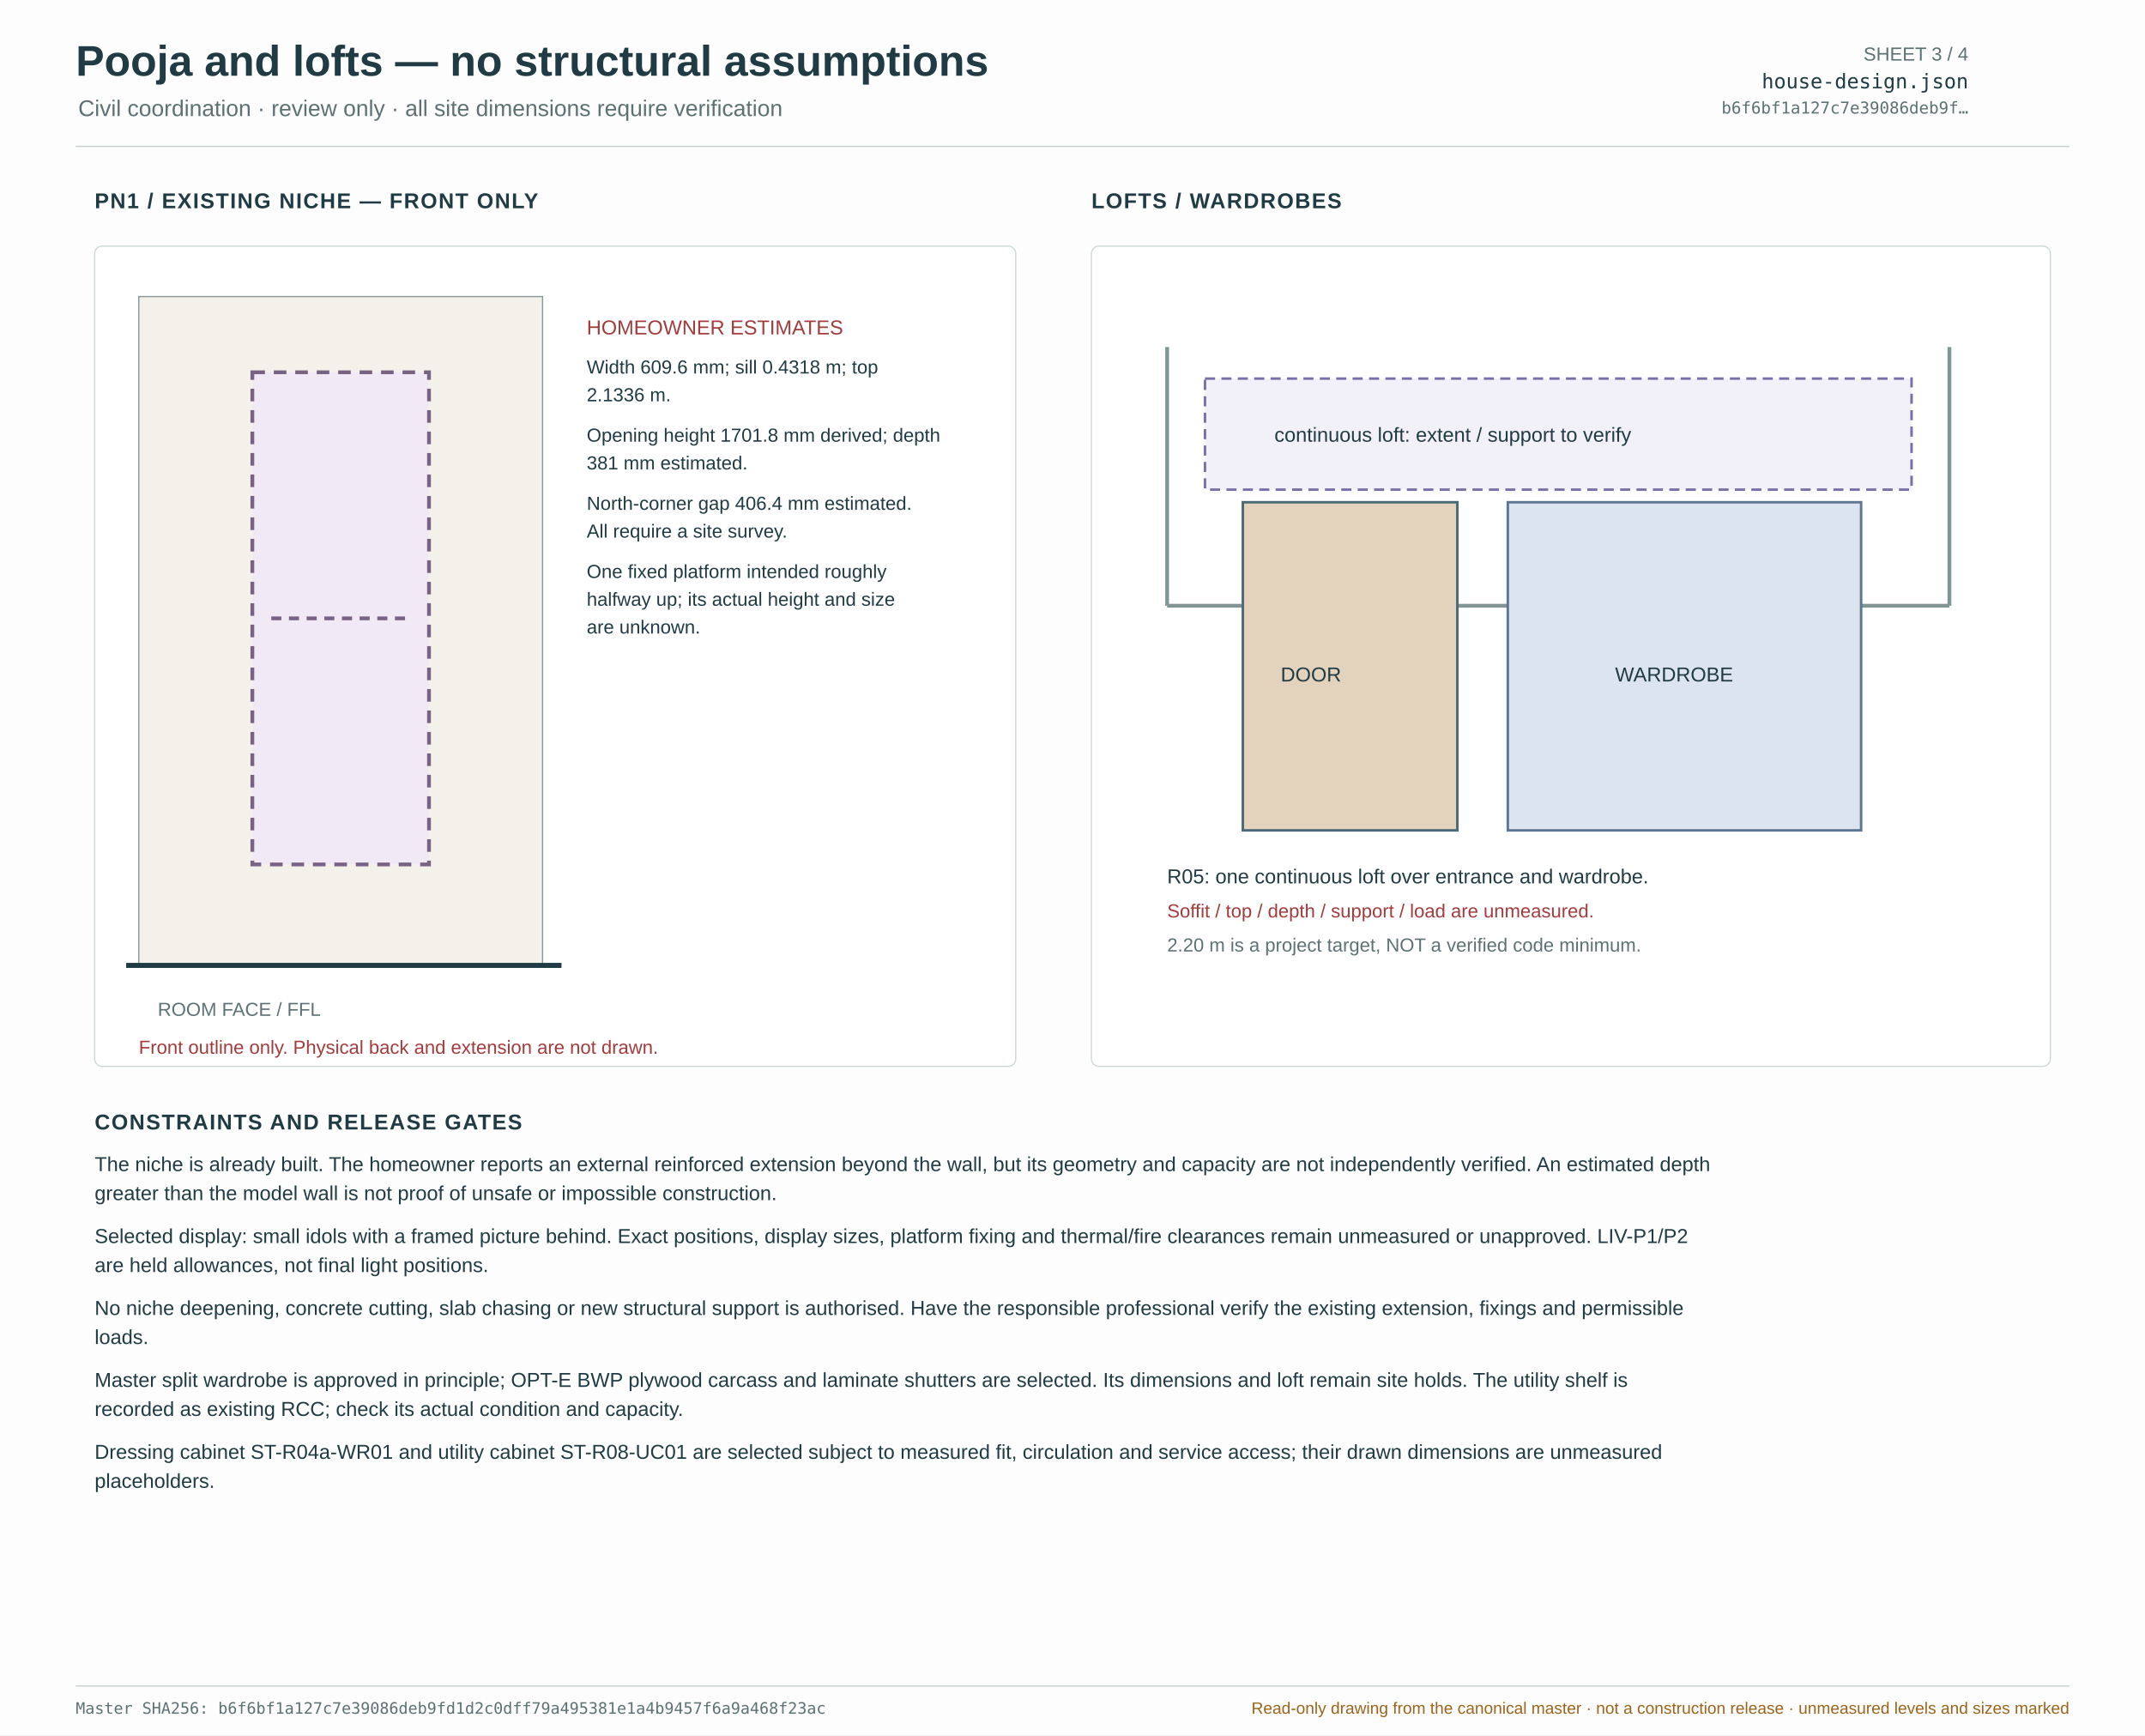
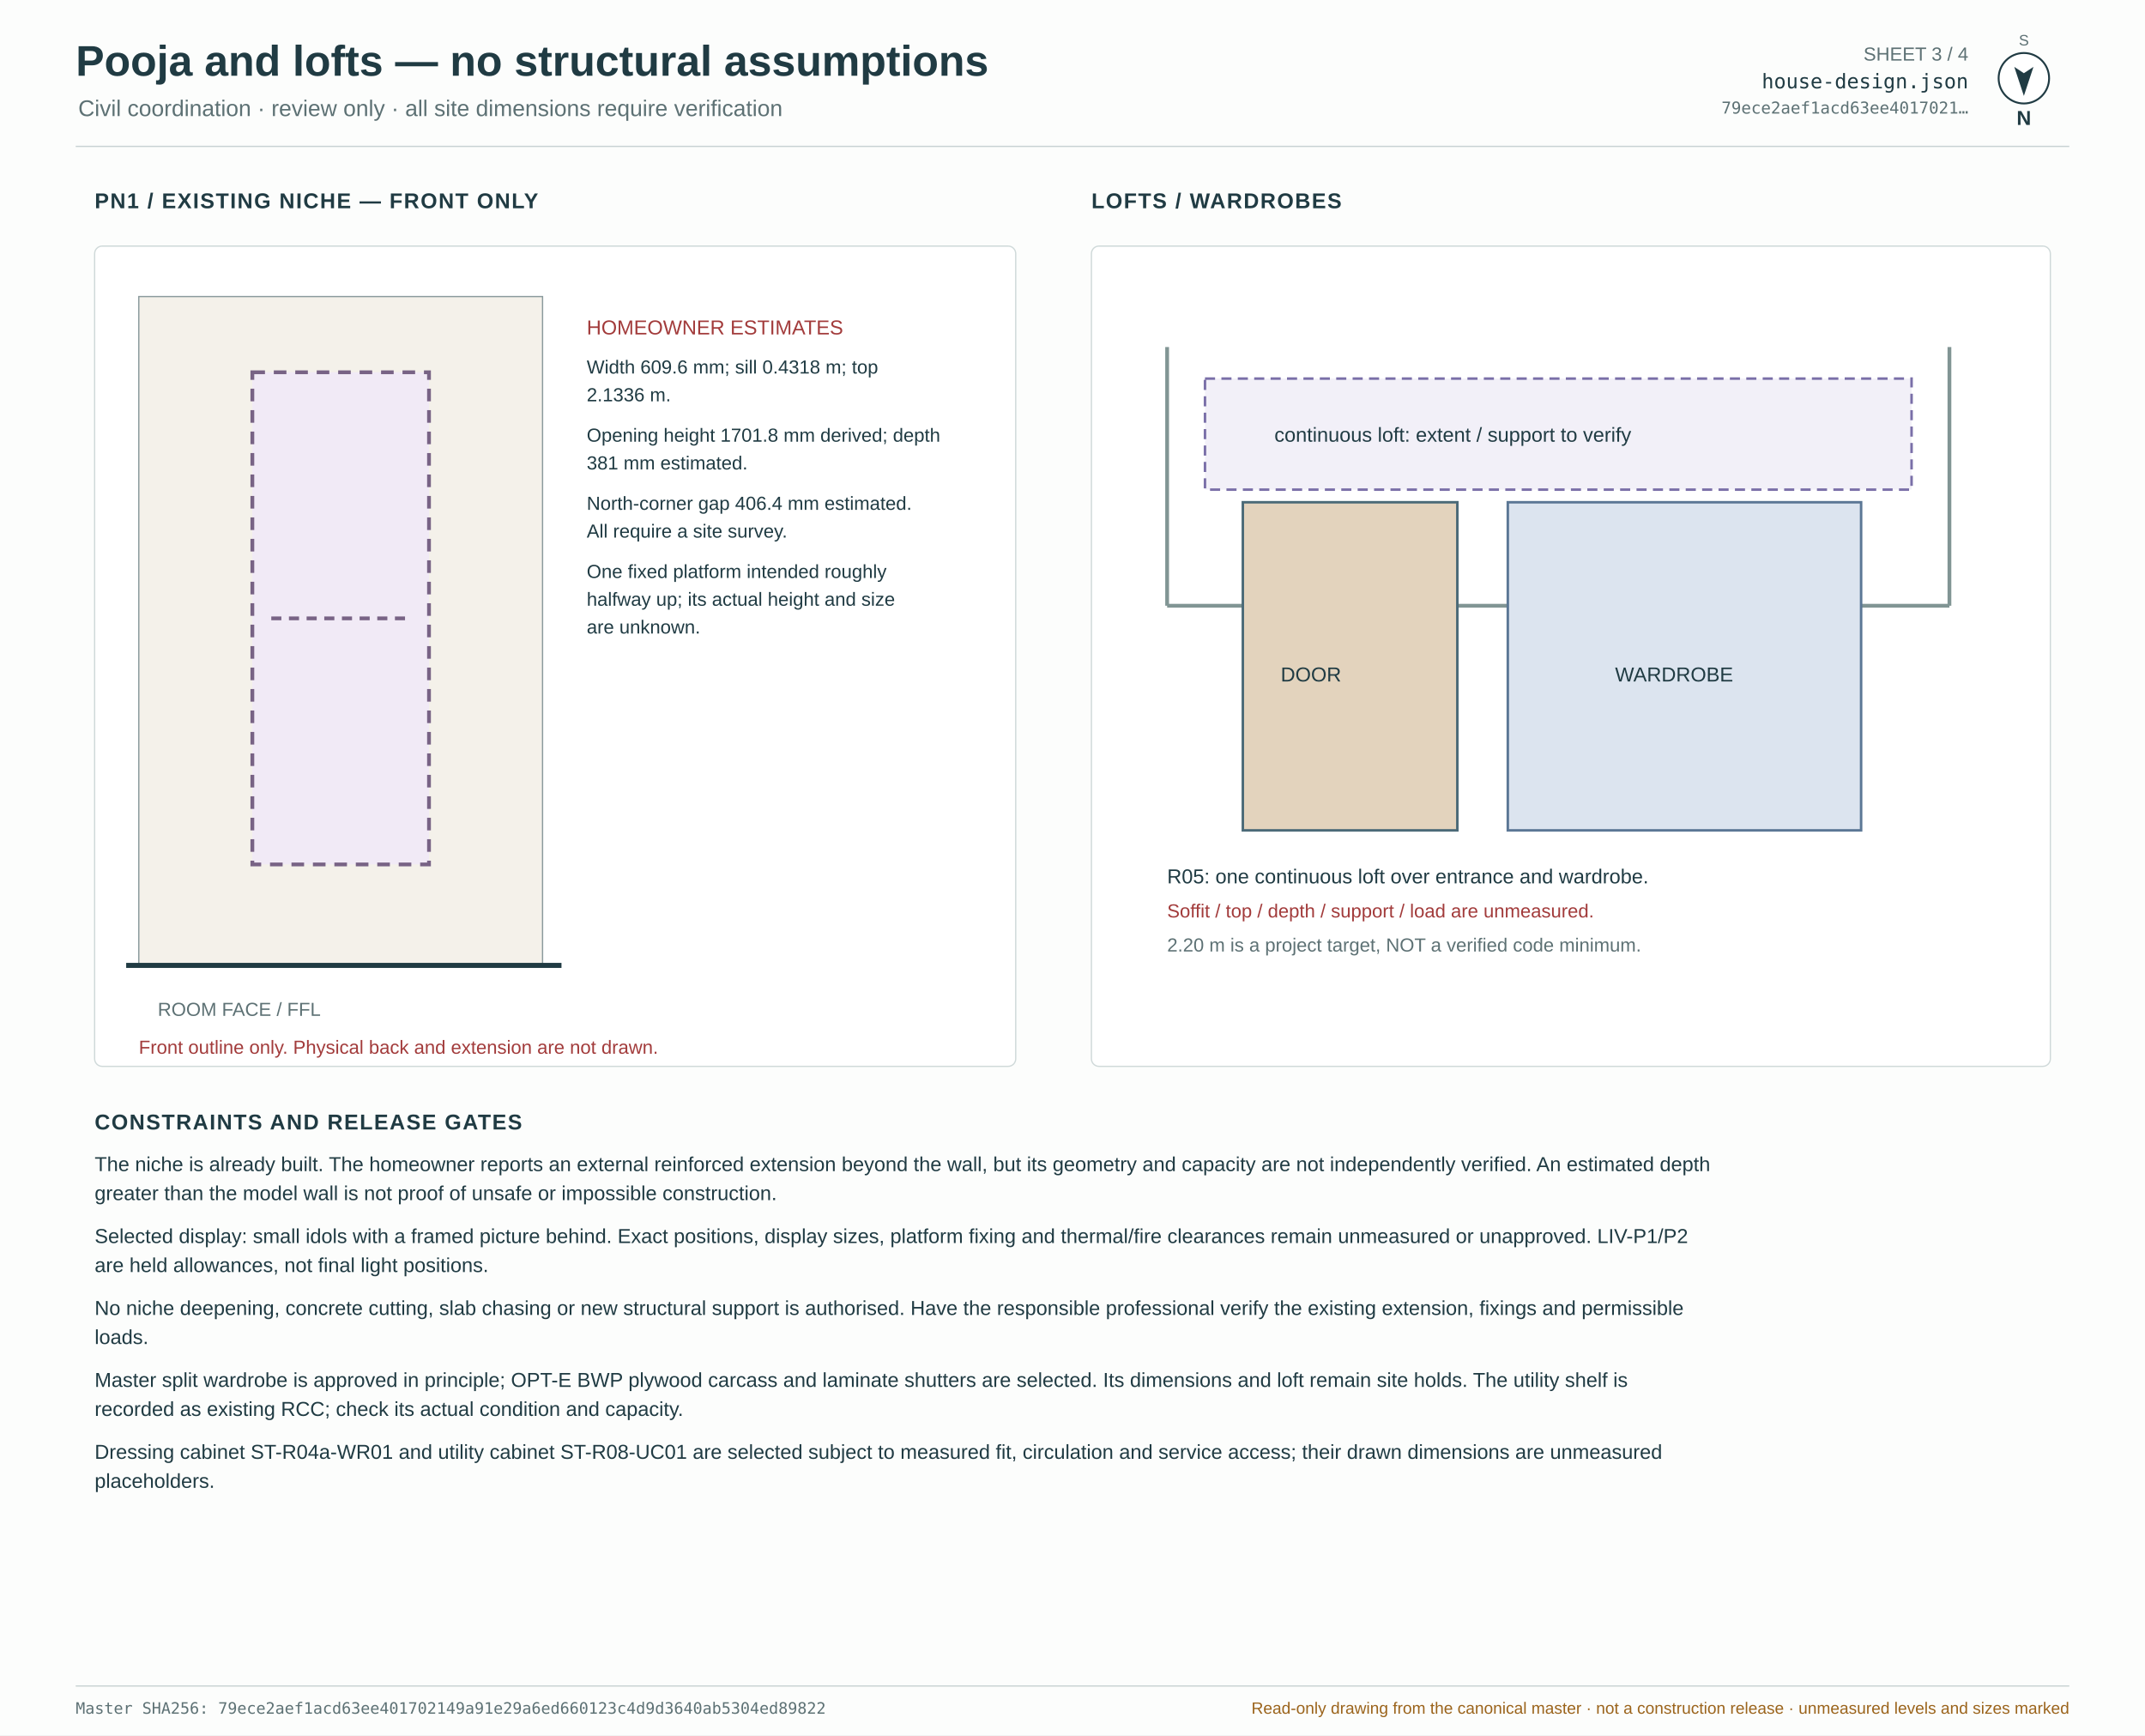
<svg xmlns="http://www.w3.org/2000/svg" width="1700" height="1375" viewBox="0 0 1700 1375" role="img" aria-labelledby="t d">
  <defs>
    <pattern id="hold" width=".10" height=".10" patternUnits="userSpaceOnUse" patternTransform="rotate(45)">
      <rect width=".10" height=".10" fill="#fbf0d7" />
      <path d="M0 0V.10" stroke="#cf9a43" stroke-width=".02" />
    </pattern>
    <pattern id="zone" width=".09" height=".09" patternUnits="userSpaceOnUse" patternTransform="rotate(-45)">
      <rect width=".09" height=".09" fill="#eaf0f7" />
      <path d="M0 0V.09" stroke="#a9bdd6" stroke-width=".011" />
    </pattern>
    <pattern id="loft" width=".08" height=".08" patternUnits="userSpaceOnUse" patternTransform="rotate(45)">
      <rect width=".08" height=".08" fill="#f2f0f8" />
      <path d="M0 0V.08" stroke="#b9b1d3" stroke-width=".010" />
    </pattern>
    <pattern id="beam" width=".08" height=".08" patternUnits="userSpaceOnUse" patternTransform="rotate(45)">
      <rect width=".08" height=".08" fill="#ecd9bd" />
      <path d="M0 0V.08" stroke="#c49a5c" stroke-width=".012" />
    </pattern>
    <pattern id="feature" width=".06" height=".06" patternUnits="userSpaceOnUse" patternTransform="rotate(90)">
      <rect width=".06" height=".06" fill="#bfe0dc" />
      <path d="M0 0V.06" stroke="#5aa39b" stroke-width=".012" />
    </pattern>
    <pattern id="plain" width=".15" height=".15" patternUnits="userSpaceOnUse">
      <rect width=".15" height=".15" fill="#f3f6f6" />
      <path d="M0 0H.15V.15" fill="none" stroke="#d6dfdf" stroke-width=".006" />
    </pattern>
    <pattern id="nowall" width=".12" height=".12" patternUnits="userSpaceOnUse" patternTransform="rotate(45)">
      <rect width=".12" height=".12" fill="#fafafa" />
      <path d="M0 0V.12" stroke="#d9d9d9" stroke-width=".008" />
    </pattern>
    <marker id="arrow" viewBox="0 0 10 10" refX="9" refY="5" markerWidth="5" markerHeight="5" orient="auto-start-reverse">
      <path d="M0 0L10 5L0 10z" fill="#466c92" />
    </marker>
  </defs>
  <style>text{font-family:"Segoe UI",Arial,sans-serif;fill:#203b43}
.mono{font-family:Consolas,monospace}.muted{fill:#5d7174}.green{fill:#266c5c}.blue{fill:#3d6288}.amber{fill:#9b641c}.red{fill:#a23b3b}
.title{font-size:34px;font-weight:600}.sub{font-size:18px}.sect{font-size:17px;font-weight:650;letter-spacing:1px}
.halo{paint-order:stroke;stroke:#fff;stroke-linejoin:round}</style>
  <rect width="1700" height="1375" fill="#fcfdfc" />
  <text x="60.00" y="60.00" font-size="34" class="title" text-anchor="start">Pooja and lofts — no structural assumptions</text>
  <text x="62.00" y="92.00" font-size="18" class="muted sub" text-anchor="start">Civil coordination · review only · all site dimensions require verification</text>
  <text x="1560.00" y="48.00" font-size="15" class="muted" text-anchor="end">SHEET 3 / 4</text>
  <text x="1560.00" y="70.00" font-size="16" class="mono" text-anchor="end">house-design.json</text>
-   <text x="1560.00" y="90.00" font-size="13" class="mono muted" text-anchor="end">b6f6bf1a127c7e39086deb9f…</text>
+   <text x="1560.00" y="90.00" font-size="13" class="mono muted" text-anchor="end">79ece2aef1acd63ee4017021…</text>
+   <g id="north-arrow" data-north="sheet-bottom" transform="translate(1604 62)">
+     <circle r="20" fill="#fff" stroke="#203b43" stroke-width="1.5" />
+     <path d="M0 14L7.6 -9.0L0 -4.0L-7.6 -9.0Z" fill="#203b43" />
+     <text y="37" font-size="16" font-weight="700" text-anchor="middle">N</text>
+     <text y="-26" font-size="12" class="muted" text-anchor="middle">S</text>
+   </g>
  <path d="M60 116H1640" stroke="#c8d2d3" />
  <text x="75.00" y="165.00" font-size="18" class="sect" text-anchor="start">PN1 / EXISTING NICHE — FRONT ONLY</text>
  <rect x="75" y="195" width="730" height="650" fill="#fff" stroke="#cfd9d9" rx="6" />
  <rect x="110" y="235" width="320" height="530" fill="#f4f1ea" stroke="#8a9a9c" />
  <rect x="200" y="295" width="140" height="390" fill="#f1eaf6" stroke="#786385" stroke-width="3" stroke-dasharray="10 7" />
  <path d="M215 490H325" stroke="#786385" stroke-width="3" stroke-dasharray="8 6" />
  <path d="M100 765H445" stroke="#203b43" stroke-width="4" />
  <text x="125.00" y="805.00" font-size="15" class="muted" text-anchor="start">ROOM FACE / FFL</text>
  <text x="465.00" y="265.00" font-size="16" class="red" text-anchor="start">HOMEOWNER ESTIMATES</text>
  <text x="465.00" y="296.00" font-size="15" class="" text-anchor="start">Width 609.6 mm; sill 0.4318 m; top</text>
  <text x="465.00" y="318.00" font-size="15" class="" text-anchor="start">2.1336 m.</text>
  <text x="465.00" y="350.00" font-size="15" class="" text-anchor="start">Opening height 1701.8 mm derived; depth</text>
  <text x="465.00" y="372.00" font-size="15" class="" text-anchor="start">381 mm estimated.</text>
  <text x="465.00" y="404.00" font-size="15" class="" text-anchor="start">North-corner gap 406.4 mm estimated.</text>
  <text x="465.00" y="426.00" font-size="15" class="" text-anchor="start">All require a site survey.</text>
  <text x="465.00" y="458.00" font-size="15" class="" text-anchor="start">One fixed platform intended roughly</text>
  <text x="465.00" y="480.00" font-size="15" class="" text-anchor="start">halfway up; its actual height and size</text>
  <text x="465.00" y="502.00" font-size="15" class="" text-anchor="start">are unknown.</text>
  <text x="110.00" y="835.00" font-size="15" class="red" text-anchor="start">Front outline only. Physical back and extension are not drawn.</text>
  <text x="865.00" y="165.00" font-size="18" class="sect" text-anchor="start">LOFTS / WARDROBES</text>
  <rect x="865" y="195" width="760" height="650" fill="#fff" stroke="#cfd9d9" rx="6" />
  <path d="M925 480H1545M925 275V480M1545 275V480" fill="none" stroke="#819594" stroke-width="3" />
  <rect x="955" y="300" width="560" height="88" fill="#f2f0f8" stroke="#7a6fa8" stroke-width="2" stroke-dasharray="8 5" />
  <rect x="985" y="398" width="170" height="260" fill="#e3d3bd" stroke="#4b6a78" stroke-width="2" />
  <rect x="1195" y="398" width="280" height="260" fill="#dce4ef" stroke="#5b7795" stroke-width="2" />
  <text x="1010.00" y="350.00" font-size="16" class="" text-anchor="start">continuous loft: extent / support to verify</text>
  <text x="1015.00" y="540.00" font-size="16" class="" text-anchor="start">DOOR</text>
  <text x="1280.00" y="540.00" font-size="16" class="" text-anchor="start">WARDROBE</text>
  <text x="925.00" y="700.00" font-size="16" class="" text-anchor="start">R05: one continuous loft over entrance and wardrobe.</text>
  <text x="925.00" y="727.00" font-size="15" class="red" text-anchor="start">Soffit / top / depth / support / load are unmeasured.</text>
  <text x="925.00" y="754.00" font-size="15" class="muted" text-anchor="start">2.20 m is a project target, NOT a verified code minimum.</text>
  <text x="75.00" y="895.00" font-size="18" class="sect" text-anchor="start">CONSTRAINTS AND RELEASE GATES</text>
  <text x="75.00" y="928.00" font-size="16" class="" text-anchor="start">The niche is already built. The homeowner reports an external reinforced extension beyond the wall, but its geometry and capacity are not independently verified. An estimated depth</text>
  <text x="75.00" y="951.00" font-size="16" class="" text-anchor="start">greater than the model wall is not proof of unsafe or impossible construction.</text>
  <text x="75.00" y="985.00" font-size="16" class="" text-anchor="start">Selected display: small idols with a framed picture behind. Exact positions, display sizes, platform fixing and thermal/fire clearances remain unmeasured or unapproved. LIV-P1/P2</text>
  <text x="75.00" y="1008.00" font-size="16" class="" text-anchor="start">are held allowances, not final light positions.</text>
  <text x="75.00" y="1042.00" font-size="16" class="" text-anchor="start">No niche deepening, concrete cutting, slab chasing or new structural support is authorised. Have the responsible professional verify the existing extension, fixings and permissible</text>
  <text x="75.00" y="1065.00" font-size="16" class="" text-anchor="start">loads.</text>
  <text x="75.00" y="1099.00" font-size="16" class="" text-anchor="start">Master split wardrobe is approved in principle; OPT-E BWP plywood carcass and laminate shutters are selected. Its dimensions and loft remain site holds. The utility shelf is</text>
  <text x="75.00" y="1122.00" font-size="16" class="" text-anchor="start">recorded as existing RCC; check its actual condition and capacity.</text>
  <text x="75.00" y="1156.00" font-size="16" class="" text-anchor="start">Dressing cabinet ST-R04a-WR01 and utility cabinet ST-R08-UC01 are selected subject to measured fit, circulation and service access; their drawn dimensions are unmeasured</text>
  <text x="75.00" y="1179.00" font-size="16" class="" text-anchor="start">placeholders.</text>
  <path d="M60 1336H1640" stroke="#c8d2d3" />
-   <text x="60.00" y="1358.00" font-size="12.5" class="mono muted" text-anchor="start">Master SHA256: b6f6bf1a127c7e39086deb9fd1d2c0dff79a495381e1a4b9457f6a9a468f23ac</text>
+   <text x="60.00" y="1358.00" font-size="12.5" class="mono muted" text-anchor="start">Master SHA256: 79ece2aef1acd63ee401702149a91e29a6ed660123c4d9d3640ab5304ed89822</text>
  <text x="1640.00" y="1358.00" font-size="13" class="amber" text-anchor="end">Read-only drawing from the canonical master · not a construction release · unmeasured levels and sizes marked</text>
</svg>
